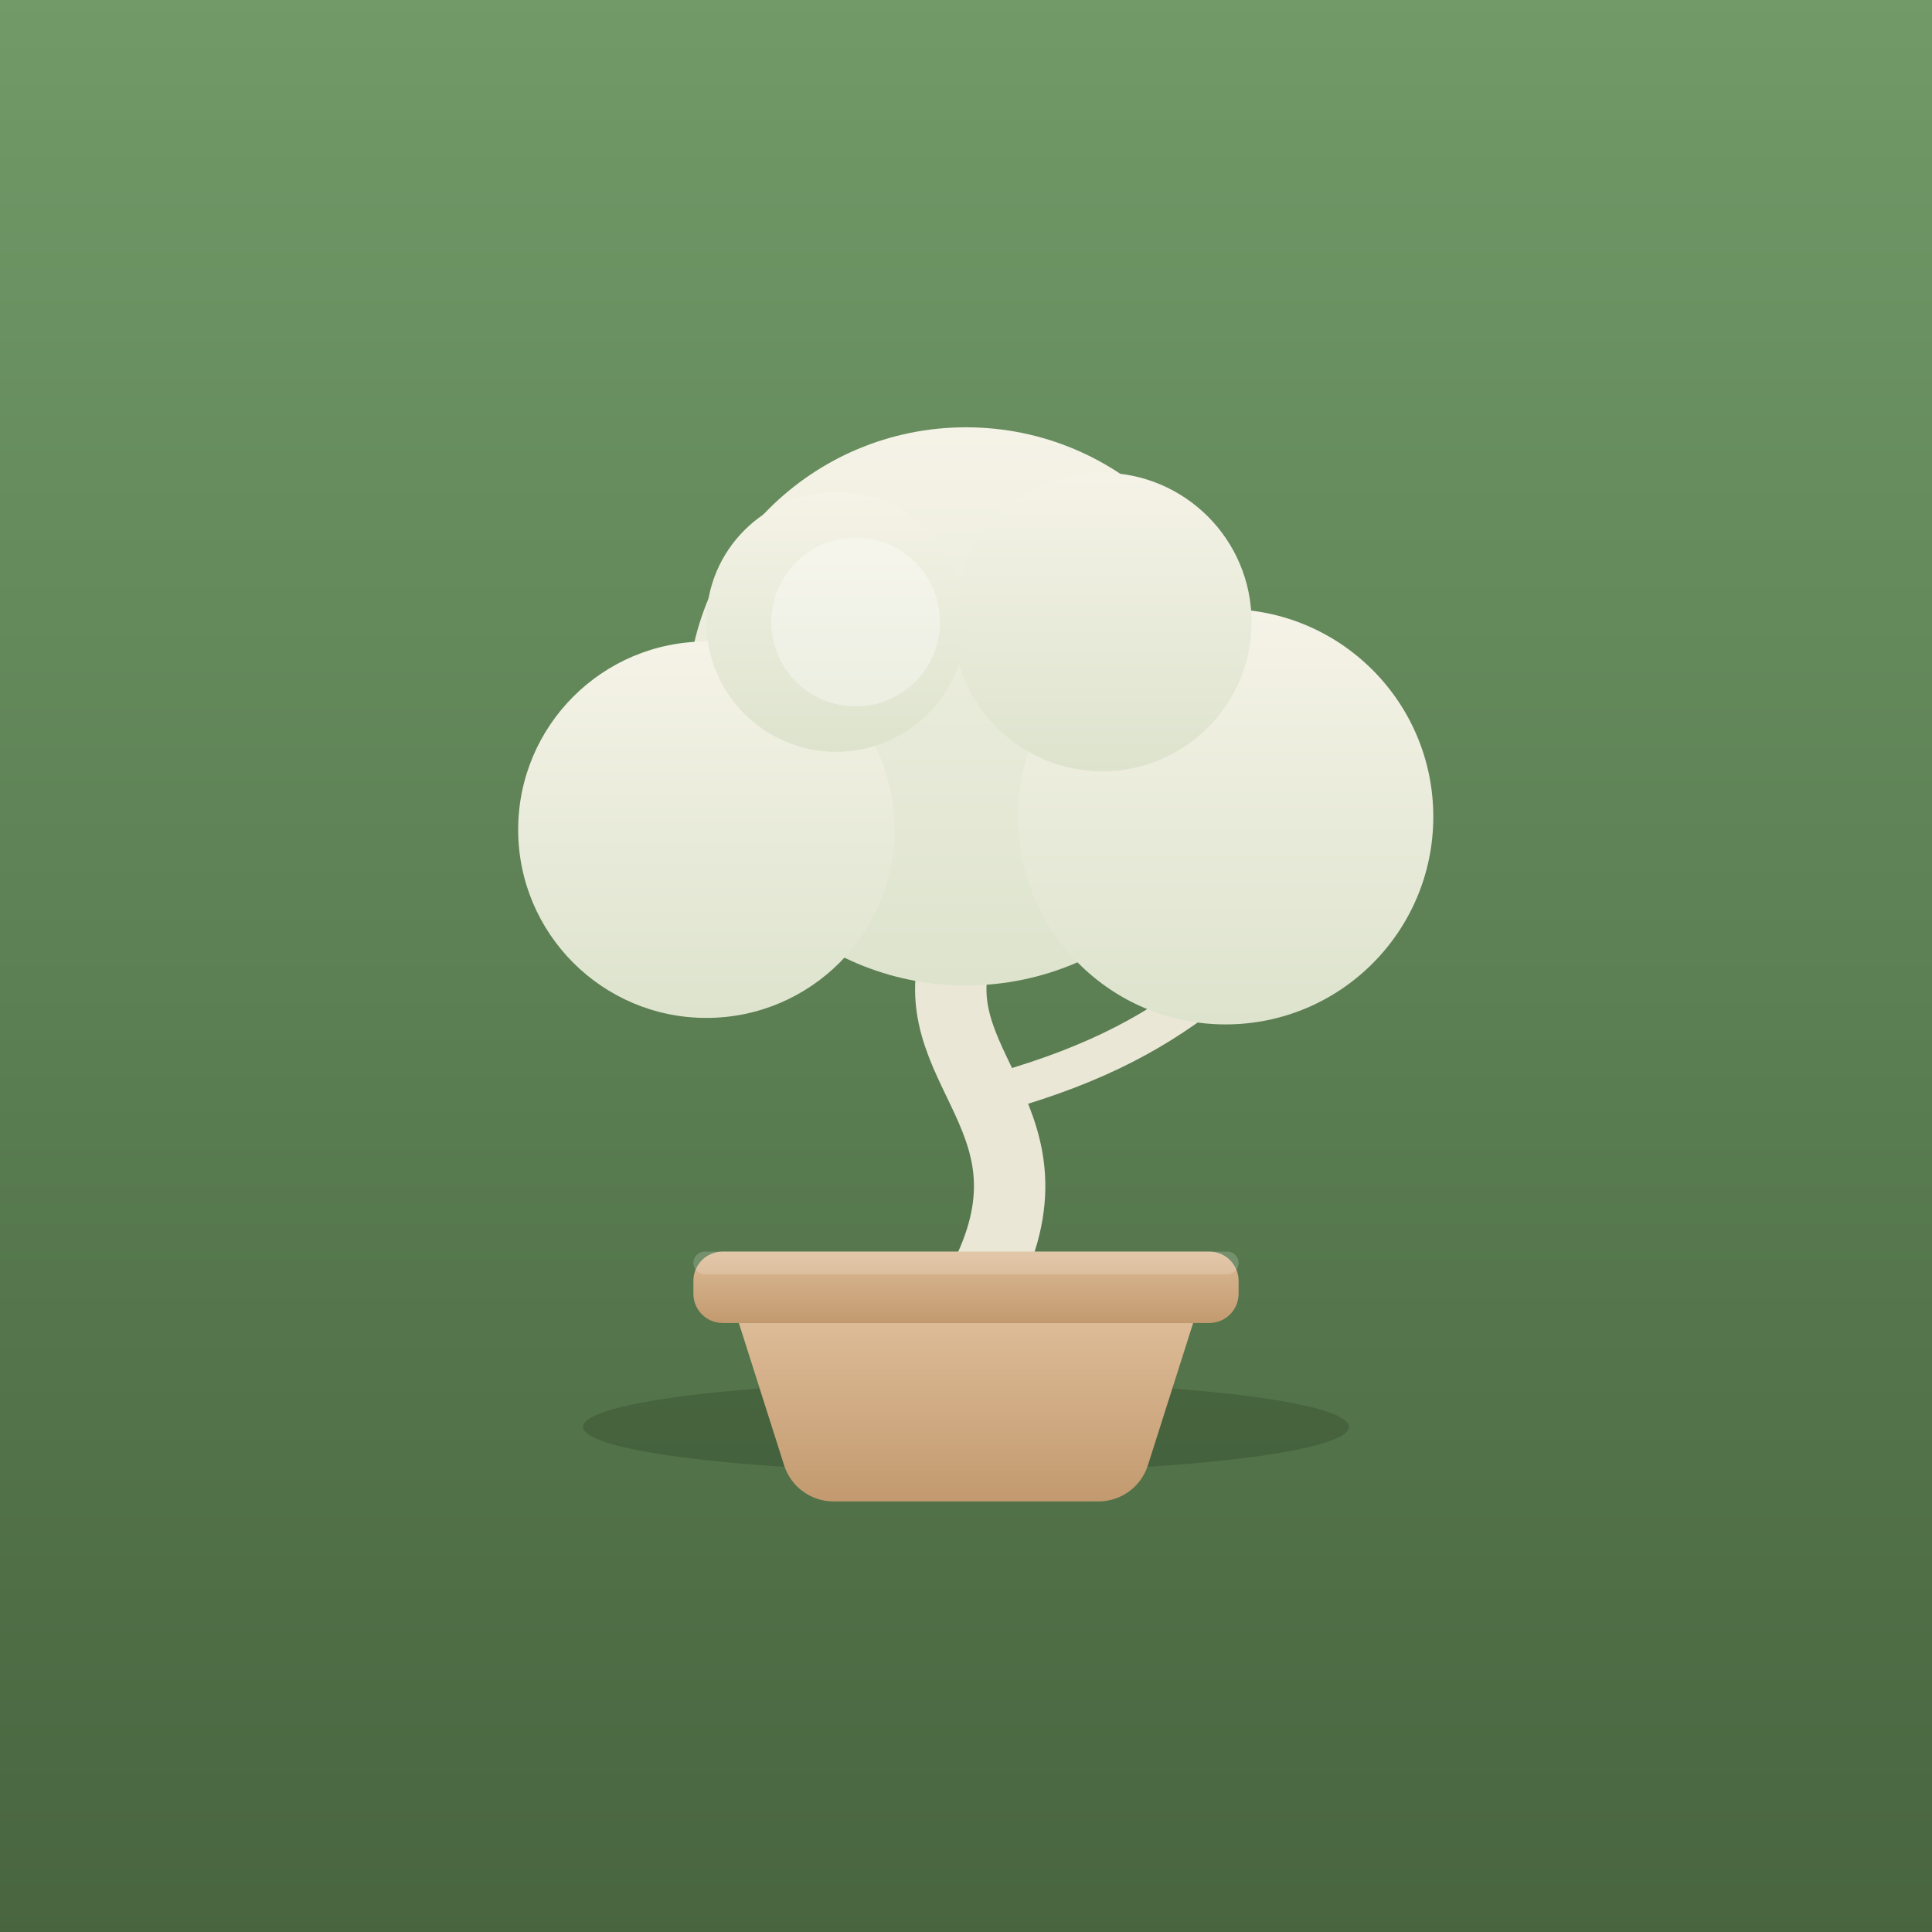
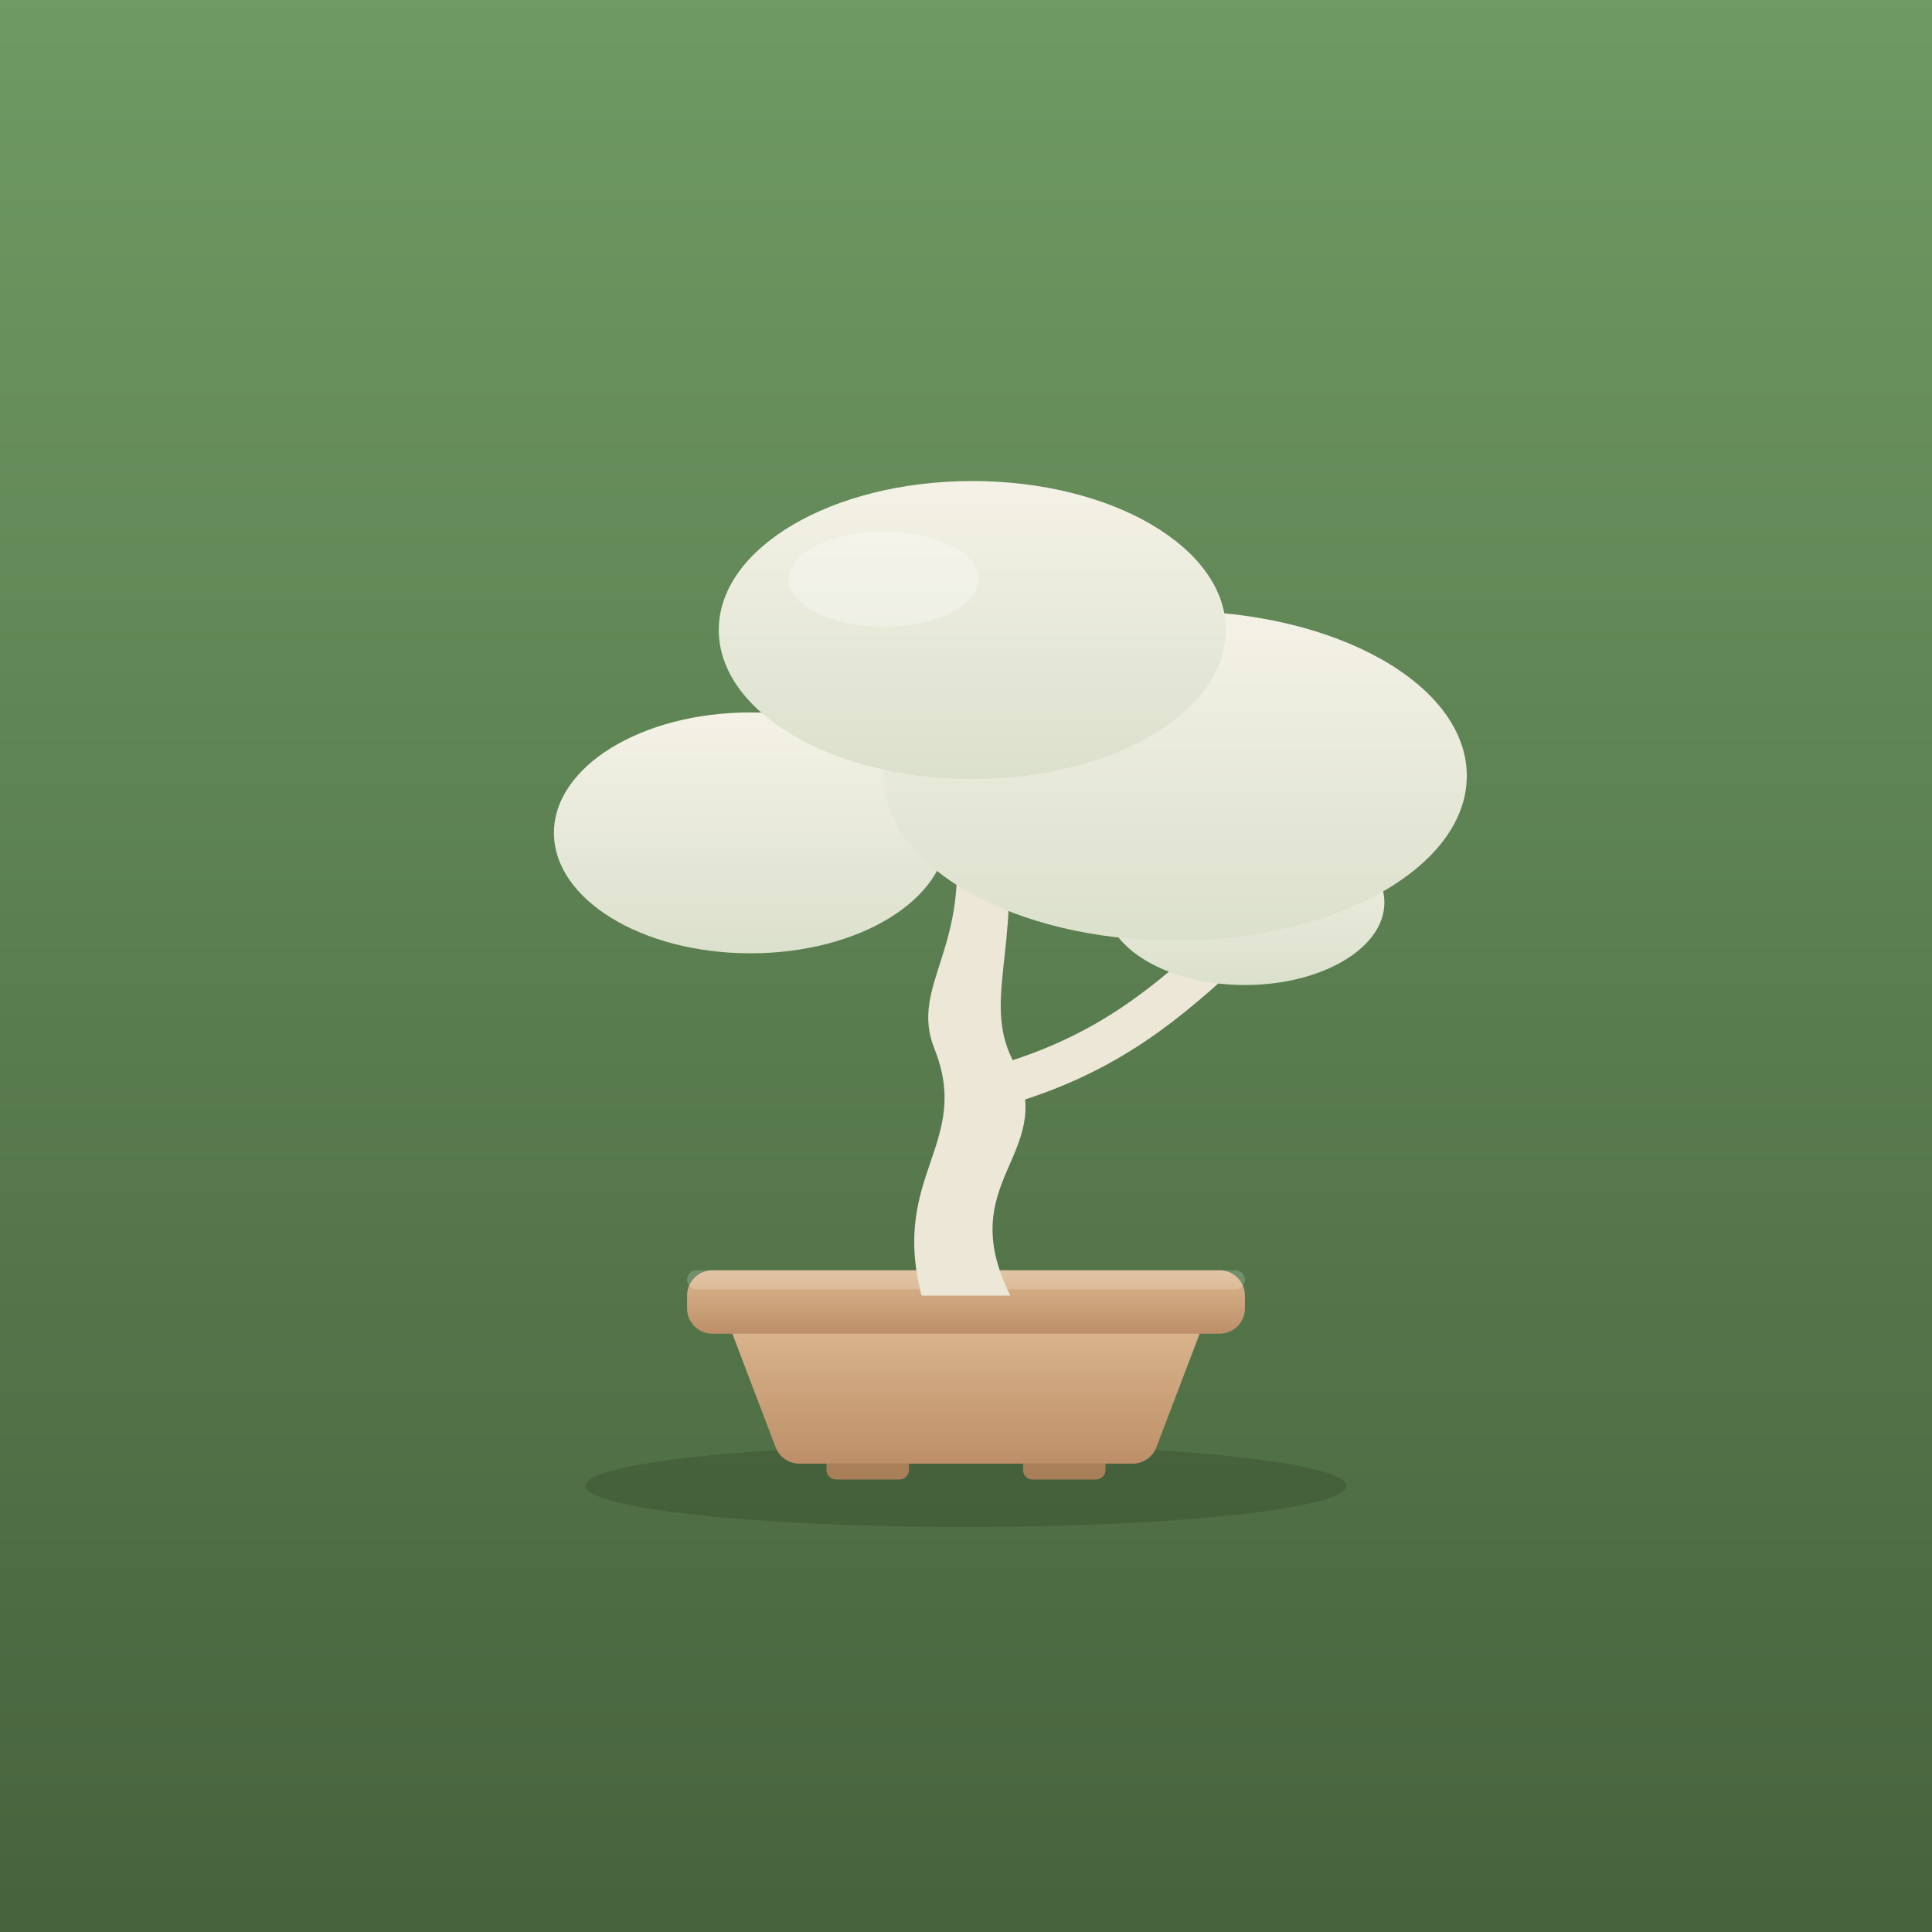
<svg xmlns="http://www.w3.org/2000/svg" width="512" height="512" viewBox="0 0 512 512" role="img" aria-label="Bonsai Companion">
  <defs>
    <linearGradient id="tile" x1="0" y1="0" x2="0" y2="1">
-       <stop offset="0" stop-color="#719a68" />
-       <stop offset="1" stop-color="#48653f" />
+       <stop offset="0" stop-color="#6f9a63" />
+       <stop offset="1" stop-color="#46623d" />
    </linearGradient>
    <linearGradient id="foliage" x1="0" y1="0" x2="0" y2="1">
-       <stop offset="0" stop-color="#f5f3e7" />
-       <stop offset="1" stop-color="#dde3cd" />
+       <stop offset="0" stop-color="#f4f2e6" />
+       <stop offset="1" stop-color="#dbe0cc" />
    </linearGradient>
    <linearGradient id="pot" x1="0" y1="0" x2="0" y2="1">
-       <stop offset="0" stop-color="#dcbb96" />
-       <stop offset="1" stop-color="#c39a6f" />
+       <stop offset="0" stop-color="#dcb890" />
+       <stop offset="1" stop-color="#bd8f68" />
    </linearGradient>
  </defs>
  <rect width="512" height="512" fill="url(#tile)" />
-   <g transform="translate(256 256) scale(0.86) translate(-256 -256)">
-     <ellipse cx="256" cy="398" rx="118" ry="14" fill="#2f4429" opacity="0.35" />
-     <path d="M256 244 C 236 286, 288 300, 262 352" fill="none" stroke="#eae7d6" stroke-width="22" stroke-linecap="round" />
-     <path d="M262 296 C 292 288, 312 278, 330 264" fill="none" stroke="#eae7d6" stroke-width="12" stroke-linecap="round" />
+   <g transform="translate(256 256) scale(0.84) translate(-256 -256)">
+     <ellipse cx="256" cy="420" rx="120" ry="13" fill="#2c4126" opacity="0.30" />
+     <rect x="212" y="406" width="26" height="12" rx="3" fill="#a97f59" />
+     <rect x="274" y="406" width="26" height="12" rx="3" fill="#a97f59" />
+     <path d="M180 366 h152 l-16 42 a8 8 0 0 1 -7.5 5 h-105 a8 8 0 0 1 -7.5 -5 z" fill="url(#pot)" />
+     <rect x="168" y="352" width="176" height="20" rx="8" fill="url(#pot)" />
+     <rect x="168" y="352" width="176" height="6" rx="3" fill="#ffffff" opacity="0.18" />
+     <path d="M242 360 C232 322, 258 312, 246 282 C238 262, 258 250, 252 212 L268 212 C274 250, 260 268, 272 288 C284 316, 252 324, 270 360 Z" fill="#ece7d6" />
+     <path d="M258 296 C292 288, 312 274, 332 256" fill="none" stroke="#ece7d6" stroke-width="13" stroke-linecap="round" />
    <g fill="url(#foliage)">
-       <circle cx="256" cy="176" r="86" />
-       <circle cx="176" cy="214" r="58" />
-       <circle cx="336" cy="210" r="64" />
-       <circle cx="298" cy="150" r="46" />
-       <circle cx="216" cy="150" r="40" />
+       <ellipse cx="188" cy="214" rx="62" ry="38" />
+       <ellipse cx="344" cy="236" rx="44" ry="26" />
+       <ellipse cx="322" cy="196" rx="92" ry="52" />
+       <ellipse cx="258" cy="150" rx="80" ry="47" />
    </g>
-     <circle cx="222" cy="150" r="26" fill="#ffffff" opacity="0.35" />
-     <path d="M186 366 h140 l-14 44 a16 16 0 0 1 -15 11 h-82 a16 16 0 0 1 -15 -11 z" fill="url(#pot)" />
-     <rect x="172" y="344" width="168" height="22" rx="9" fill="url(#pot)" />
-     <rect x="172" y="344" width="168" height="7" rx="3.5" fill="#ffffff" opacity="0.18" />
+     <ellipse cx="230" cy="134" rx="30" ry="15" fill="#ffffff" opacity="0.30" />
  </g>
</svg>
